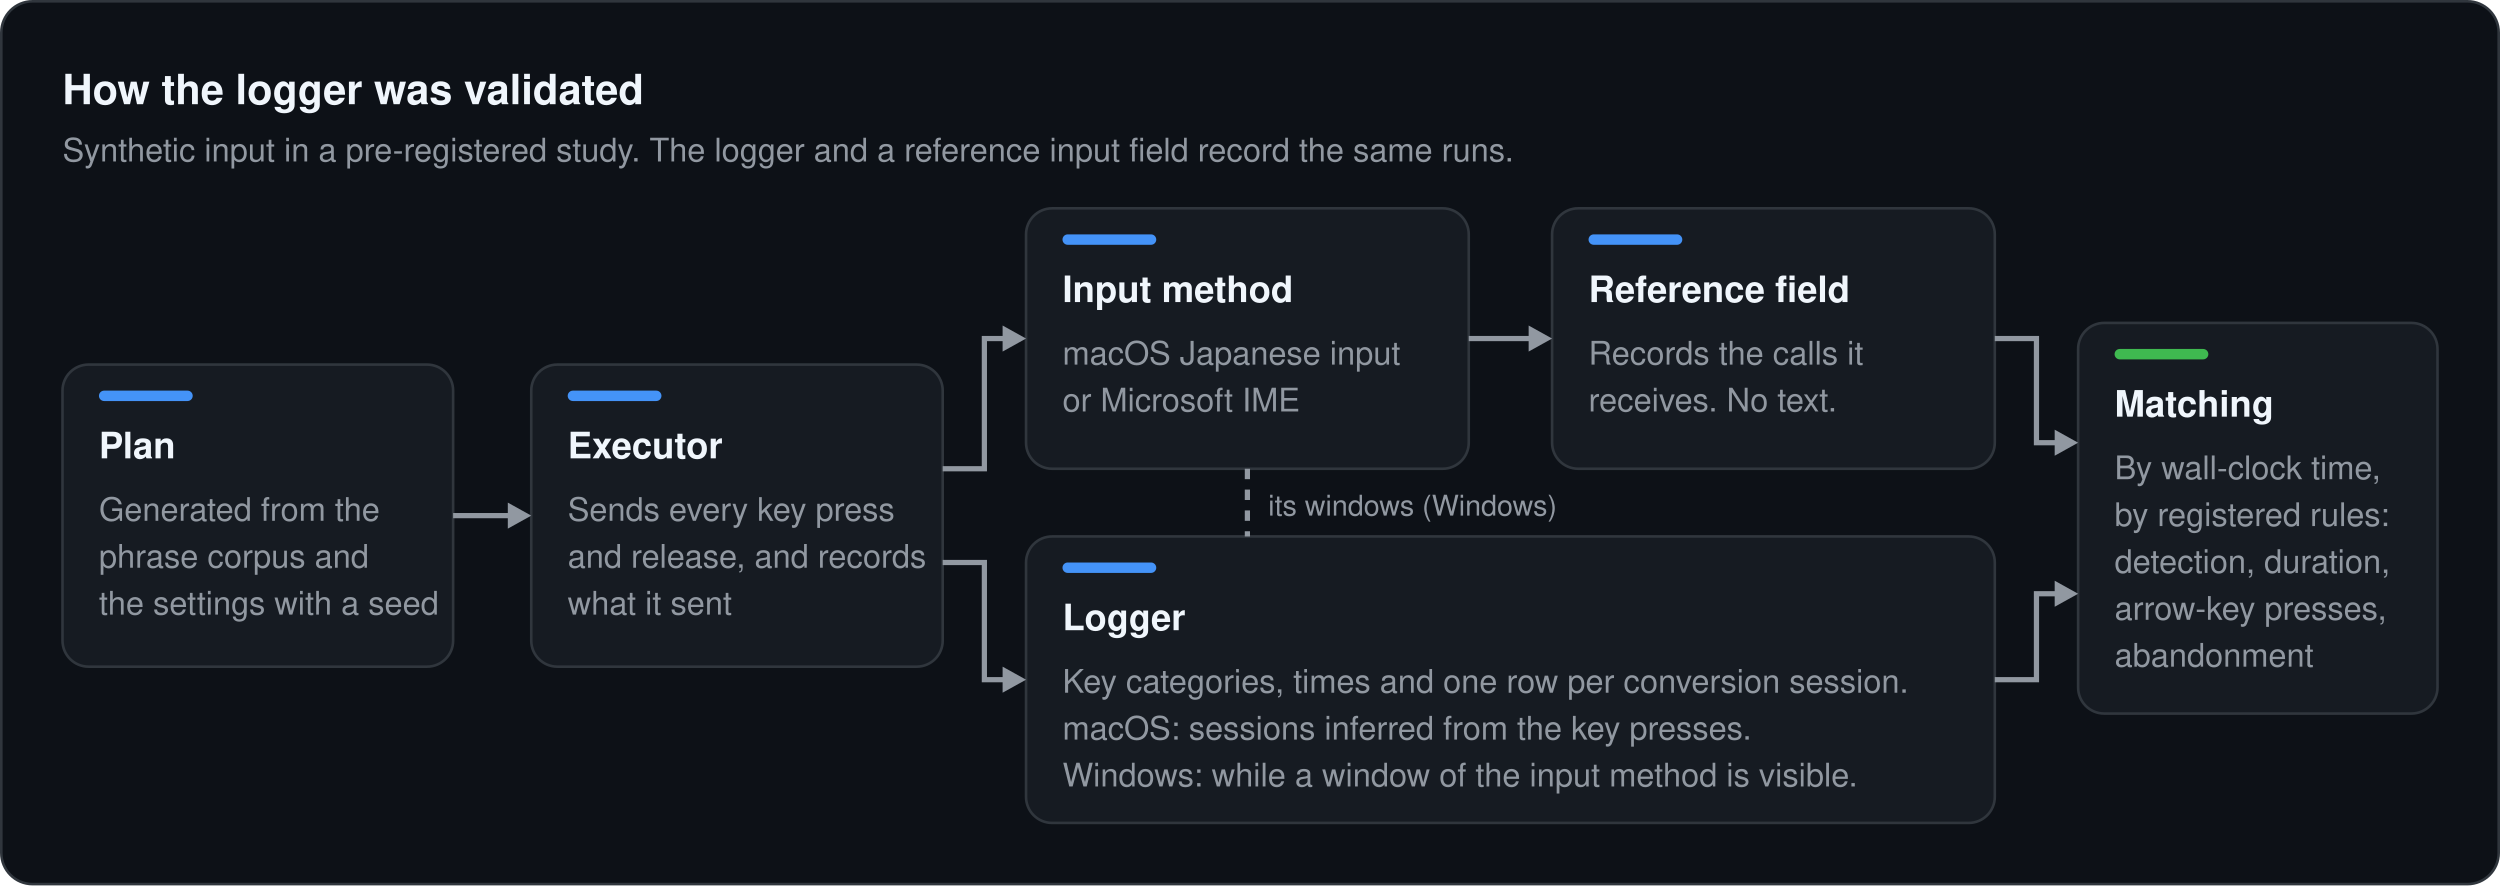
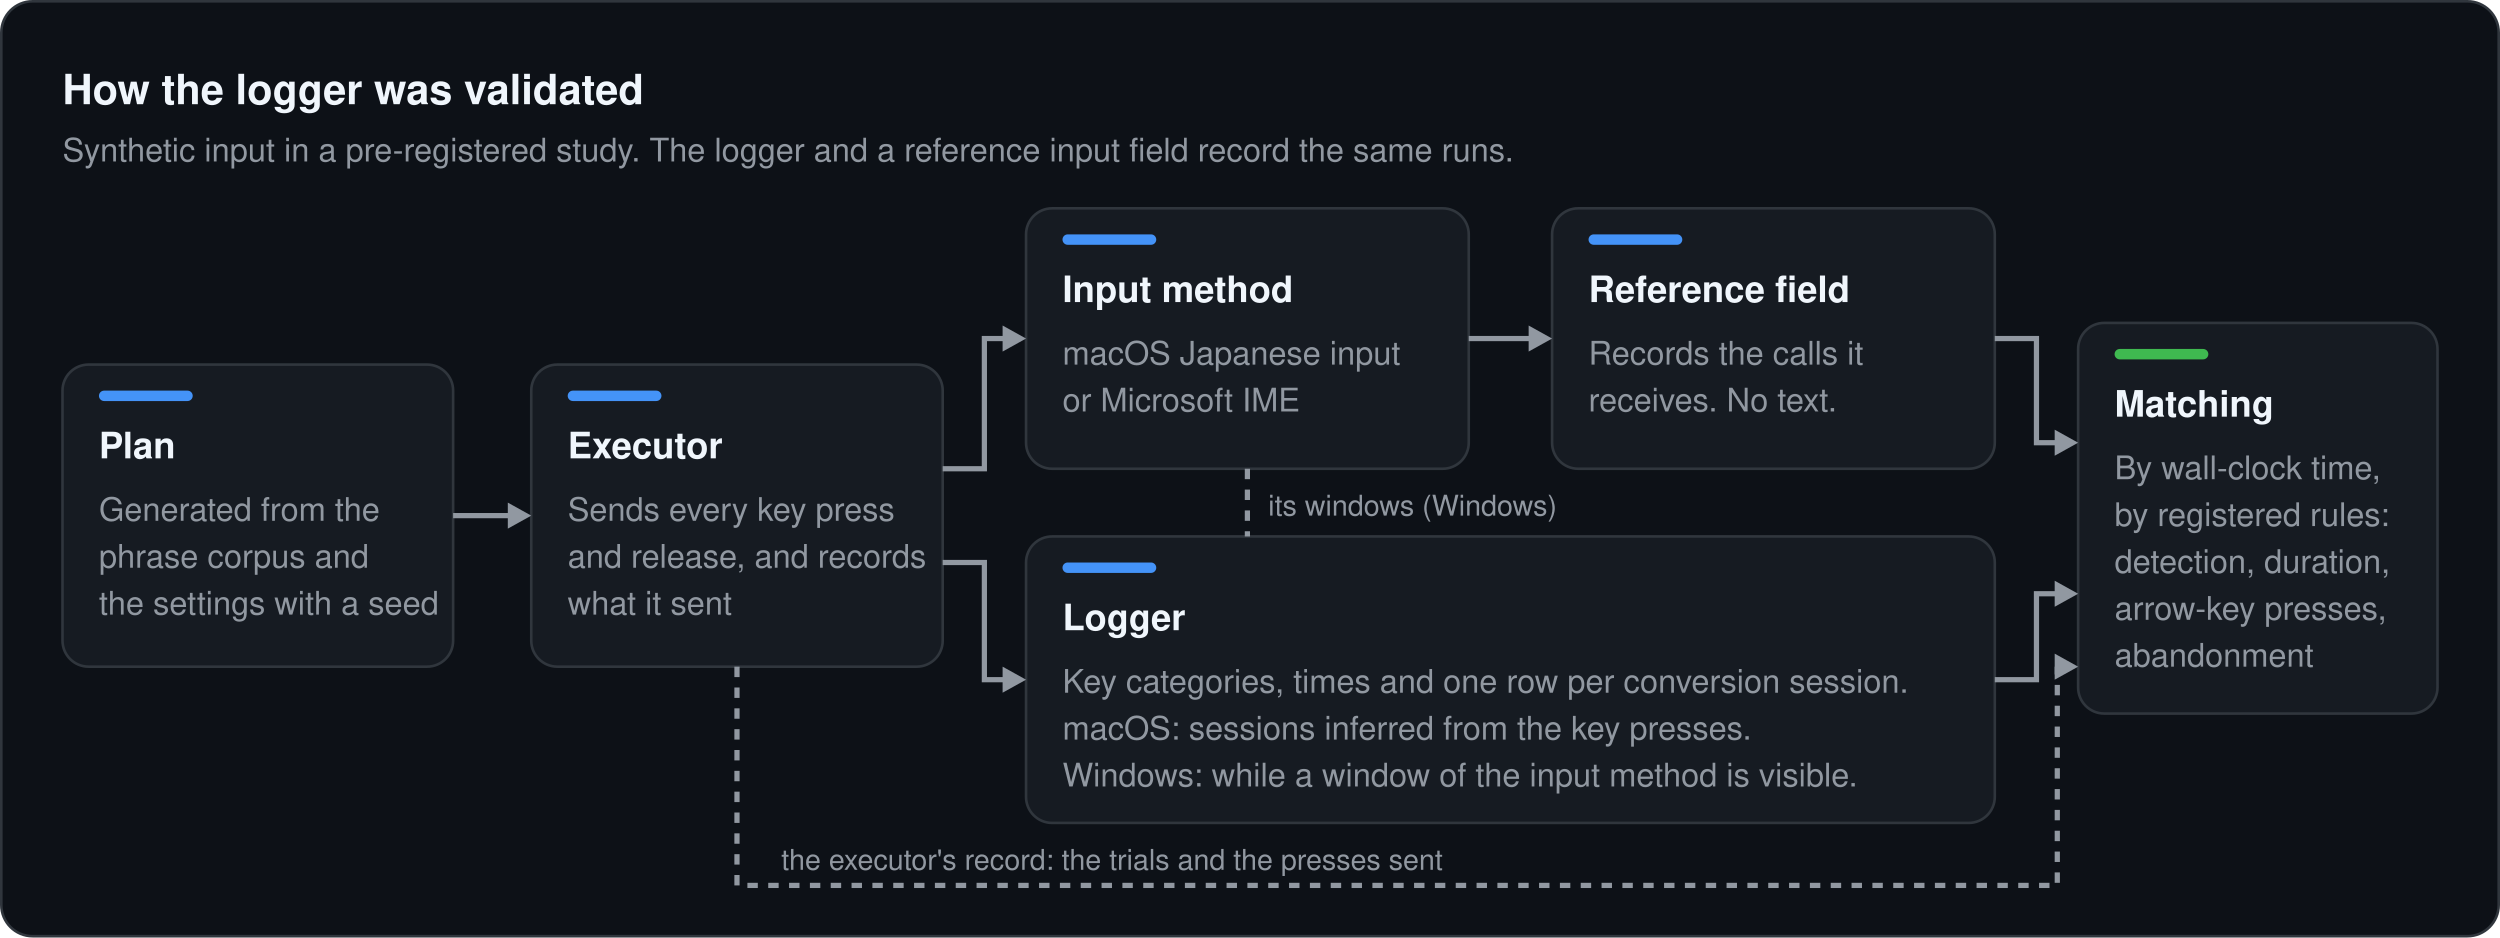
- <svg xmlns="http://www.w3.org/2000/svg" viewBox="0 0 960 340" width="960" height="340" role="img" aria-labelledby="t d">
-   <rect x="0.5" y="0.5" width="959" height="339" rx="12" fill="#0d1117" stroke="#30363d" />
+ <svg xmlns="http://www.w3.org/2000/svg" viewBox="0 0 960 360" width="960" height="360" role="img" aria-labelledby="t d">
+   <rect x="0.5" y="0.5" width="959" height="359" rx="12" fill="#0d1117" stroke="#30363d" />
  <text x="24" y="40" font-family="-apple-system, BlinkMacSystemFont, 'Segoe UI', Helvetica, Arial, sans-serif" font-size="16" fill="#f0f6fc" font-weight="600">How the logger was validated</text>
  <text x="24" y="62" font-family="-apple-system, BlinkMacSystemFont, 'Segoe UI', Helvetica, Arial, sans-serif" font-size="12.5" fill="#9198a1">Synthetic input in a pre-registered study. The logger and a reference input field record the same runs.</text>
  <rect x="24" y="140" width="150" height="116" rx="10" fill="#161b22" stroke="#30363d" />
  <rect x="38" y="150" width="36" height="4" rx="2" fill="#4493f8" />
  <text x="38" y="176" font-family="-apple-system, BlinkMacSystemFont, 'Segoe UI', Helvetica, Arial, sans-serif" font-size="14" fill="#f0f6fc" font-weight="600">Plan</text>
  <text x="38" y="200" font-family="-apple-system, BlinkMacSystemFont, 'Segoe UI', Helvetica, Arial, sans-serif" font-size="12.5" fill="#9198a1">Generated from the</text>
  <text x="38" y="218" font-family="-apple-system, BlinkMacSystemFont, 'Segoe UI', Helvetica, Arial, sans-serif" font-size="12.5" fill="#9198a1">phrase corpus and</text>
  <text x="38" y="236" font-family="-apple-system, BlinkMacSystemFont, 'Segoe UI', Helvetica, Arial, sans-serif" font-size="12.5" fill="#9198a1">the settings with a seed</text>
  <rect x="204" y="140" width="158" height="116" rx="10" fill="#161b22" stroke="#30363d" />
  <rect x="218" y="150" width="36" height="4" rx="2" fill="#4493f8" />
  <text x="218" y="176" font-family="-apple-system, BlinkMacSystemFont, 'Segoe UI', Helvetica, Arial, sans-serif" font-size="14" fill="#f0f6fc" font-weight="600">Executor</text>
  <text x="218" y="200" font-family="-apple-system, BlinkMacSystemFont, 'Segoe UI', Helvetica, Arial, sans-serif" font-size="12.5" fill="#9198a1">Sends every key press</text>
  <text x="218" y="218" font-family="-apple-system, BlinkMacSystemFont, 'Segoe UI', Helvetica, Arial, sans-serif" font-size="12.5" fill="#9198a1">and release, and records</text>
  <text x="218" y="236" font-family="-apple-system, BlinkMacSystemFont, 'Segoe UI', Helvetica, Arial, sans-serif" font-size="12.5" fill="#9198a1">what it sent</text>
  <rect x="394" y="80" width="170" height="100" rx="10" fill="#161b22" stroke="#30363d" />
  <rect x="408" y="90" width="36" height="4" rx="2" fill="#4493f8" />
  <text x="408" y="116" font-family="-apple-system, BlinkMacSystemFont, 'Segoe UI', Helvetica, Arial, sans-serif" font-size="14" fill="#f0f6fc" font-weight="600">Input method</text>
  <text x="408" y="140" font-family="-apple-system, BlinkMacSystemFont, 'Segoe UI', Helvetica, Arial, sans-serif" font-size="12.5" fill="#9198a1">macOS Japanese input</text>
  <text x="408" y="158" font-family="-apple-system, BlinkMacSystemFont, 'Segoe UI', Helvetica, Arial, sans-serif" font-size="12.5" fill="#9198a1">or Microsoft IME</text>
  <rect x="596" y="80" width="170" height="100" rx="10" fill="#161b22" stroke="#30363d" />
  <rect x="610" y="90" width="36" height="4" rx="2" fill="#4493f8" />
  <text x="610" y="116" font-family="-apple-system, BlinkMacSystemFont, 'Segoe UI', Helvetica, Arial, sans-serif" font-size="14" fill="#f0f6fc" font-weight="600">Reference field</text>
  <text x="610" y="140" font-family="-apple-system, BlinkMacSystemFont, 'Segoe UI', Helvetica, Arial, sans-serif" font-size="12.5" fill="#9198a1">Records the calls it</text>
  <text x="610" y="158" font-family="-apple-system, BlinkMacSystemFont, 'Segoe UI', Helvetica, Arial, sans-serif" font-size="12.5" fill="#9198a1">receives. No text.</text>
  <rect x="394" y="206" width="372" height="110" rx="10" fill="#161b22" stroke="#30363d" />
  <rect x="408" y="216" width="36" height="4" rx="2" fill="#4493f8" />
  <text x="408" y="242" font-family="-apple-system, BlinkMacSystemFont, 'Segoe UI', Helvetica, Arial, sans-serif" font-size="14" fill="#f0f6fc" font-weight="600">Logger</text>
  <text x="408" y="266" font-family="-apple-system, BlinkMacSystemFont, 'Segoe UI', Helvetica, Arial, sans-serif" font-size="12.5" fill="#9198a1">Key categories, times and one row per conversion session.</text>
  <text x="408" y="284" font-family="-apple-system, BlinkMacSystemFont, 'Segoe UI', Helvetica, Arial, sans-serif" font-size="12.5" fill="#9198a1">macOS: sessions inferred from the key presses.</text>
  <text x="408" y="302" font-family="-apple-system, BlinkMacSystemFont, 'Segoe UI', Helvetica, Arial, sans-serif" font-size="12.5" fill="#9198a1">Windows: while a window of the input method is visible.</text>
  <rect x="798" y="124" width="138" height="150" rx="10" fill="#161b22" stroke="#30363d" />
  <rect x="812" y="134" width="36" height="4" rx="2" fill="#3fb950" />
  <text x="812" y="160" font-family="-apple-system, BlinkMacSystemFont, 'Segoe UI', Helvetica, Arial, sans-serif" font-size="14" fill="#f0f6fc" font-weight="600">Matching</text>
  <text x="812" y="184" font-family="-apple-system, BlinkMacSystemFont, 'Segoe UI', Helvetica, Arial, sans-serif" font-size="12.5" fill="#9198a1">By wall-clock time,</text>
  <text x="812" y="202" font-family="-apple-system, BlinkMacSystemFont, 'Segoe UI', Helvetica, Arial, sans-serif" font-size="12.5" fill="#9198a1">by registered rules:</text>
  <text x="812" y="220" font-family="-apple-system, BlinkMacSystemFont, 'Segoe UI', Helvetica, Arial, sans-serif" font-size="12.5" fill="#9198a1">detection, duration,</text>
  <text x="812" y="238" font-family="-apple-system, BlinkMacSystemFont, 'Segoe UI', Helvetica, Arial, sans-serif" font-size="12.5" fill="#9198a1">arrow-key presses,</text>
  <text x="812" y="256" font-family="-apple-system, BlinkMacSystemFont, 'Segoe UI', Helvetica, Arial, sans-serif" font-size="12.5" fill="#9198a1">abandonment</text>
  <polyline points="174,198 196,198" fill="none" stroke="#9198a1" stroke-width="2" />
  <polygon points="204,198 195,193 195,203" fill="#9198a1" />
  <polyline points="362,180 378,180 378,130 386,130" fill="none" stroke="#9198a1" stroke-width="2" />
  <polygon points="394,130 385,125 385,135" fill="#9198a1" />
  <polyline points="362,216 378,216 378,261 386,261" fill="none" stroke="#9198a1" stroke-width="2" />
  <polygon points="394,261 385,256 385,266" fill="#9198a1" />
  <polyline points="564,130 588,130" fill="none" stroke="#9198a1" stroke-width="2" />
  <polygon points="596,130 587,125 587,135" fill="#9198a1" />
  <polyline points="766,130 782,130 782,170 790,170" fill="none" stroke="#9198a1" stroke-width="2" />
  <polygon points="798,170 789,165 789,175" fill="#9198a1" />
  <polyline points="766,261 782,261 782,228 790,228" fill="none" stroke="#9198a1" stroke-width="2" />
  <polygon points="798,228 789,223 789,233" fill="#9198a1" />
  <line x1="479" y1="180" x2="479" y2="206" stroke="#9198a1" stroke-width="2" stroke-dasharray="4 4" />
  <text x="487" y="198" font-family="-apple-system, BlinkMacSystemFont, 'Segoe UI', Helvetica, Arial, sans-serif" font-size="11" fill="#9198a1">its windows (Windows)</text>
+   <polyline points="283,256 283,340 790,340 790,256 790,256" fill="none" stroke="#9198a1" stroke-width="2" stroke-dasharray="4 4" />
+   <polygon points="798,256 789,251 789,261" fill="#9198a1" />
+   <text x="300" y="334" font-family="-apple-system, BlinkMacSystemFont, 'Segoe UI', Helvetica, Arial, sans-serif" font-size="11" fill="#9198a1">the executor's record: the trials and the presses sent</text>
</svg>
